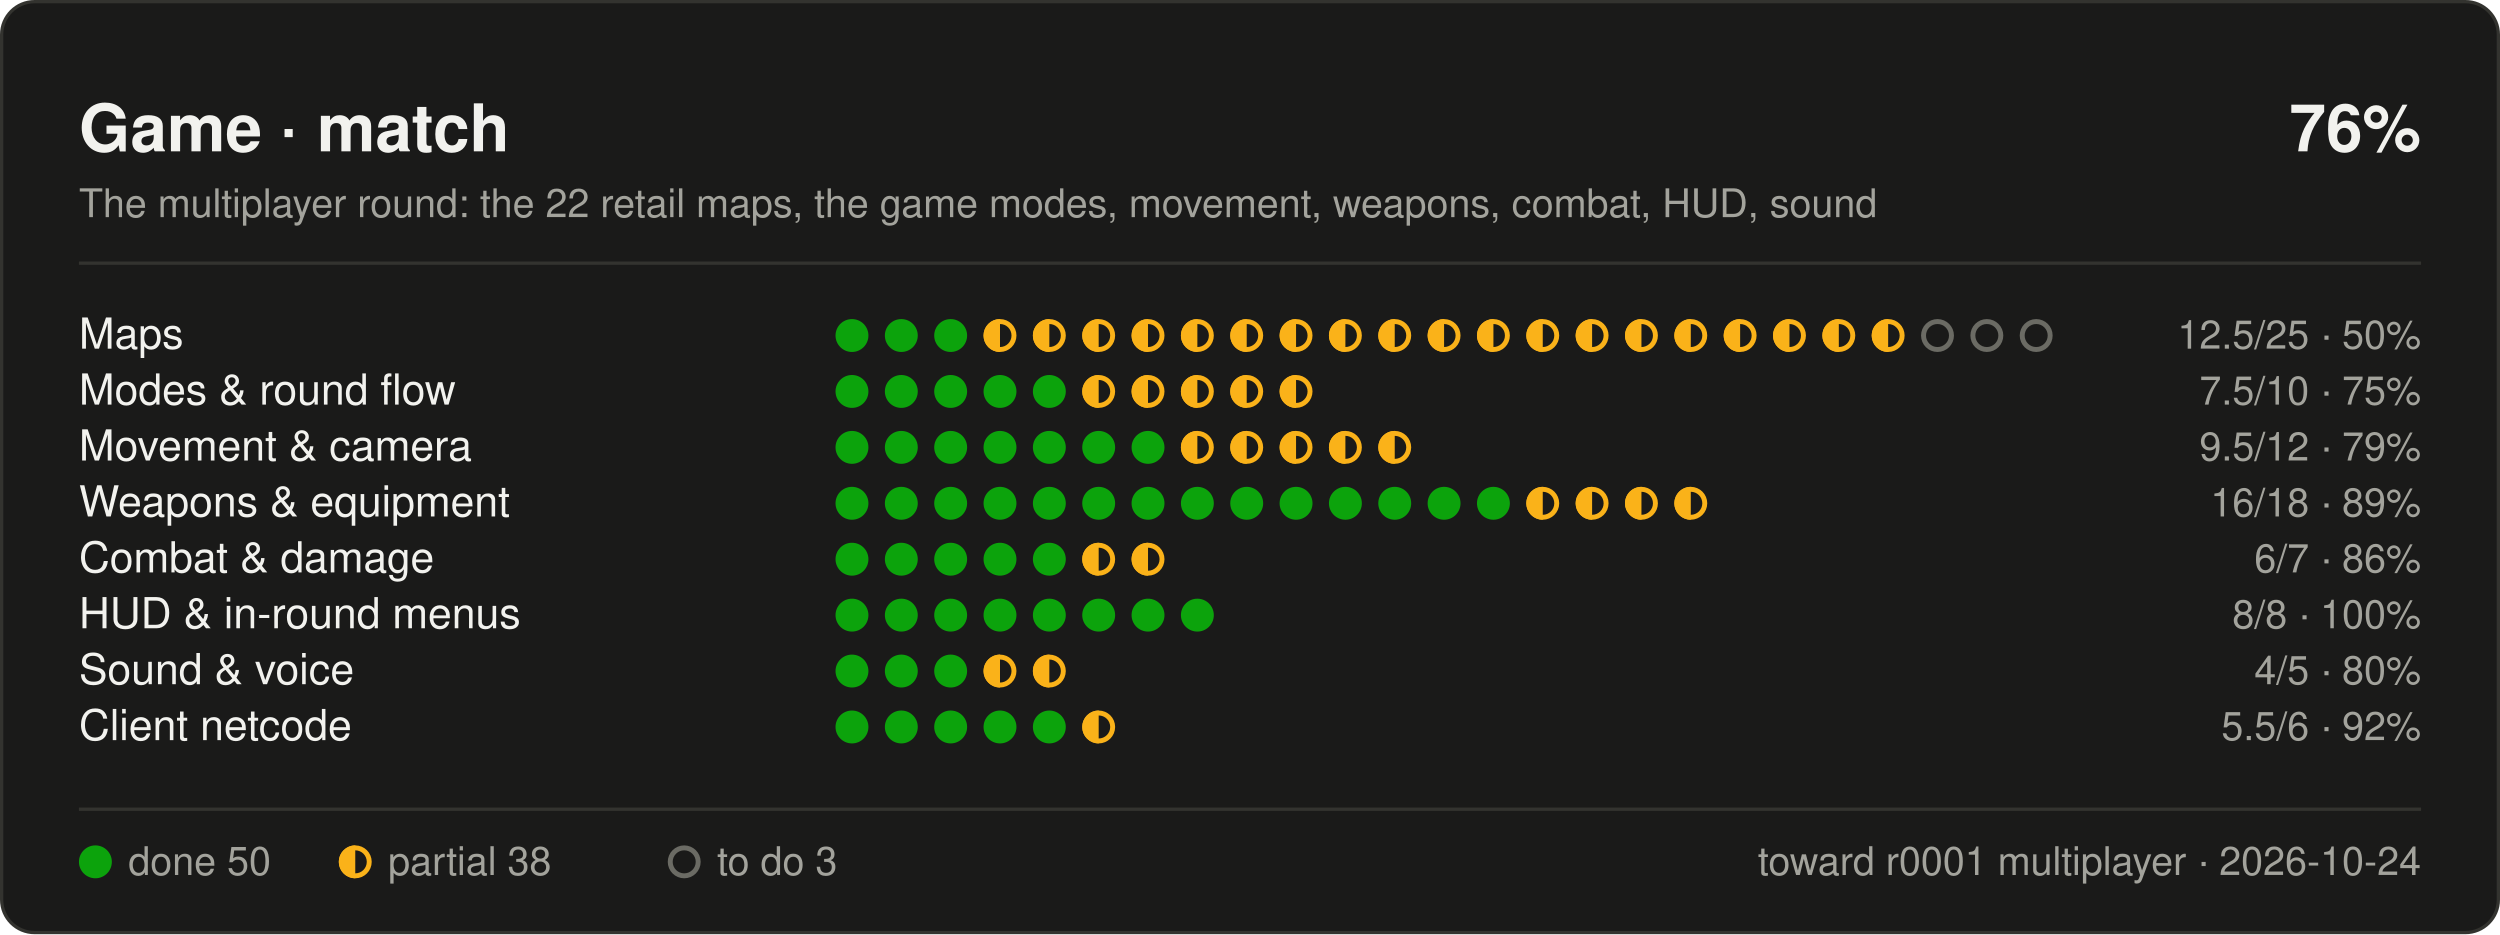
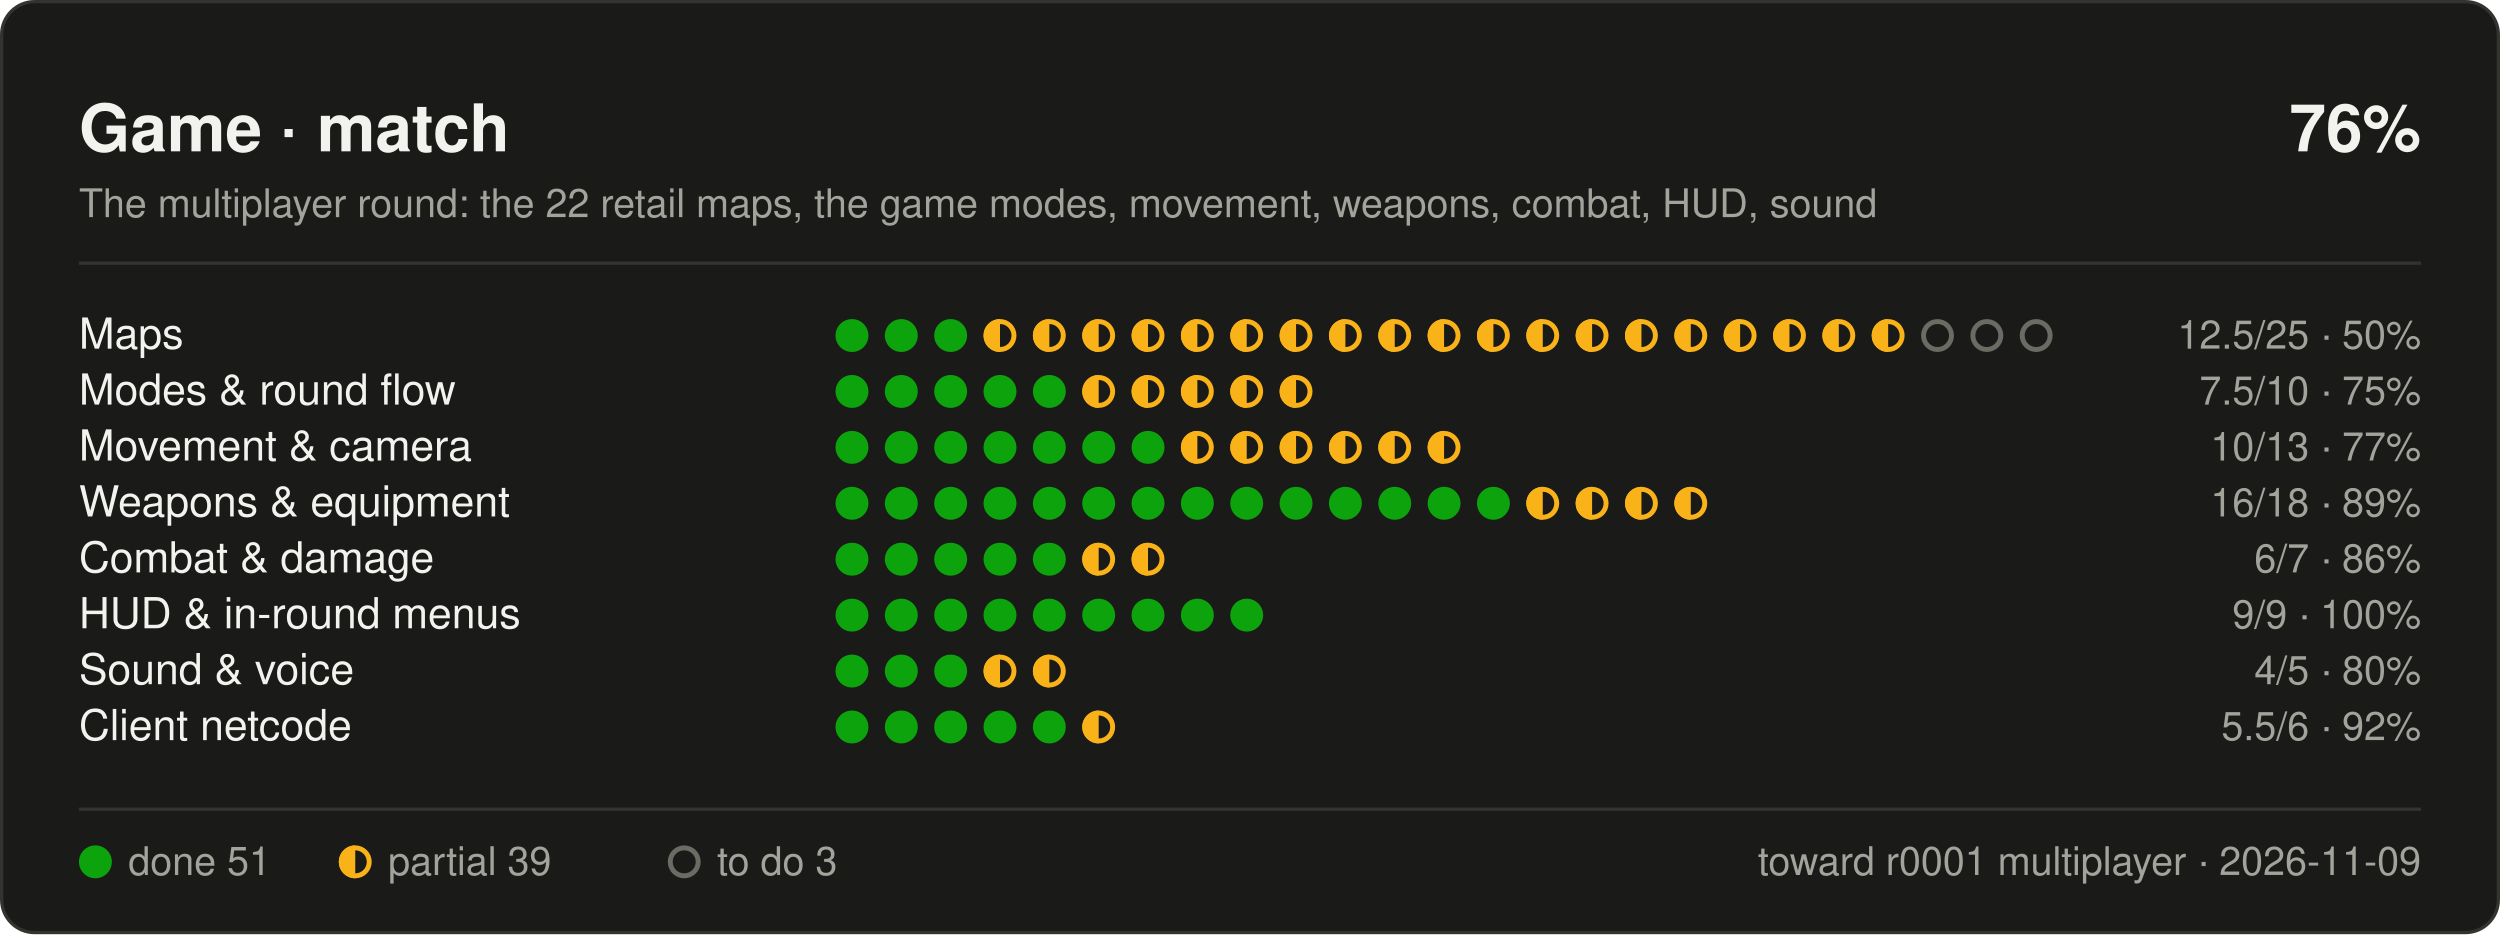
<svg xmlns="http://www.w3.org/2000/svg" width="760" height="284" viewBox="0 0 760 284" font-family="-apple-system, BlinkMacSystemFont, 'Segoe UI', Helvetica, Arial, sans-serif" role="img" aria-label="Game · match: 76% toward r0001 multiplayer compatibility">
  <rect x="0.5" y="0.5" width="759" height="283" rx="10" fill="#1a1a19" stroke="#33332f" />
  <text x="24" y="46" font-size="20" font-weight="700" fill="#f2f2ee">Game · match</text>
  <text x="736" y="46" font-size="20" font-weight="700" fill="#f2f2ee" text-anchor="end">76%</text>
  <text x="24" y="66" font-size="12" fill="#a3a39c">The multiplayer round: the 22 retail maps, the game modes, movement, weapons, combat, HUD, sound</text>
  <line x1="24" y1="80" x2="736" y2="80" stroke="#33332f" />
  <text x="24" y="106" font-size="13" fill="#f2f2ee">Maps</text>
  <text x="736" y="106" font-size="12" fill="#a3a39c" text-anchor="end">12.5/25 · 50%</text>
  <circle cx="259" cy="102" r="5" fill="#0ca30c" />
  <circle cx="274" cy="102" r="5" fill="#0ca30c" />
  <circle cx="289" cy="102" r="5" fill="#0ca30c" />
  <g>
    <circle cx="304" cy="102" r="4.25" fill="none" stroke="#fab219" stroke-width="1.5" />
    <path d="M304,97 A5,5 0 0 0 304,107 Z" fill="#fab219" />
  </g>
  <g>
    <circle cx="319" cy="102" r="4.25" fill="none" stroke="#fab219" stroke-width="1.5" />
    <path d="M319,97 A5,5 0 0 0 319,107 Z" fill="#fab219" />
  </g>
  <g>
    <circle cx="334" cy="102" r="4.25" fill="none" stroke="#fab219" stroke-width="1.5" />
    <path d="M334,97 A5,5 0 0 0 334,107 Z" fill="#fab219" />
  </g>
  <g>
    <circle cx="349" cy="102" r="4.25" fill="none" stroke="#fab219" stroke-width="1.5" />
    <path d="M349,97 A5,5 0 0 0 349,107 Z" fill="#fab219" />
  </g>
  <g>
    <circle cx="364" cy="102" r="4.25" fill="none" stroke="#fab219" stroke-width="1.5" />
    <path d="M364,97 A5,5 0 0 0 364,107 Z" fill="#fab219" />
  </g>
  <g>
    <circle cx="379" cy="102" r="4.25" fill="none" stroke="#fab219" stroke-width="1.5" />
    <path d="M379,97 A5,5 0 0 0 379,107 Z" fill="#fab219" />
  </g>
  <g>
    <circle cx="394" cy="102" r="4.25" fill="none" stroke="#fab219" stroke-width="1.5" />
    <path d="M394,97 A5,5 0 0 0 394,107 Z" fill="#fab219" />
  </g>
  <g>
    <circle cx="409" cy="102" r="4.25" fill="none" stroke="#fab219" stroke-width="1.5" />
    <path d="M409,97 A5,5 0 0 0 409,107 Z" fill="#fab219" />
  </g>
  <g>
    <circle cx="424" cy="102" r="4.25" fill="none" stroke="#fab219" stroke-width="1.5" />
    <path d="M424,97 A5,5 0 0 0 424,107 Z" fill="#fab219" />
  </g>
  <g>
    <circle cx="439" cy="102" r="4.25" fill="none" stroke="#fab219" stroke-width="1.5" />
    <path d="M439,97 A5,5 0 0 0 439,107 Z" fill="#fab219" />
  </g>
  <g>
    <circle cx="454" cy="102" r="4.25" fill="none" stroke="#fab219" stroke-width="1.5" />
    <path d="M454,97 A5,5 0 0 0 454,107 Z" fill="#fab219" />
  </g>
  <g>
    <circle cx="469" cy="102" r="4.25" fill="none" stroke="#fab219" stroke-width="1.5" />
    <path d="M469,97 A5,5 0 0 0 469,107 Z" fill="#fab219" />
  </g>
  <g>
    <circle cx="484" cy="102" r="4.25" fill="none" stroke="#fab219" stroke-width="1.5" />
    <path d="M484,97 A5,5 0 0 0 484,107 Z" fill="#fab219" />
  </g>
  <g>
    <circle cx="499" cy="102" r="4.25" fill="none" stroke="#fab219" stroke-width="1.5" />
    <path d="M499,97 A5,5 0 0 0 499,107 Z" fill="#fab219" />
  </g>
  <g>
    <circle cx="514" cy="102" r="4.25" fill="none" stroke="#fab219" stroke-width="1.5" />
    <path d="M514,97 A5,5 0 0 0 514,107 Z" fill="#fab219" />
  </g>
  <g>
    <circle cx="529" cy="102" r="4.25" fill="none" stroke="#fab219" stroke-width="1.5" />
    <path d="M529,97 A5,5 0 0 0 529,107 Z" fill="#fab219" />
  </g>
  <g>
    <circle cx="544" cy="102" r="4.25" fill="none" stroke="#fab219" stroke-width="1.5" />
    <path d="M544,97 A5,5 0 0 0 544,107 Z" fill="#fab219" />
  </g>
  <g>
    <circle cx="559" cy="102" r="4.25" fill="none" stroke="#fab219" stroke-width="1.5" />
    <path d="M559,97 A5,5 0 0 0 559,107 Z" fill="#fab219" />
  </g>
  <g>
    <circle cx="574" cy="102" r="4.25" fill="none" stroke="#fab219" stroke-width="1.5" />
    <path d="M574,97 A5,5 0 0 0 574,107 Z" fill="#fab219" />
  </g>
  <circle cx="589" cy="102" r="4.25" fill="none" stroke="#6b6b64" stroke-width="1.5" />
  <circle cx="604" cy="102" r="4.25" fill="none" stroke="#6b6b64" stroke-width="1.5" />
  <circle cx="619" cy="102" r="4.25" fill="none" stroke="#6b6b64" stroke-width="1.5" />
  <text x="24" y="123" font-size="13" fill="#f2f2ee">Modes &amp; round flow</text>
  <text x="736" y="123" font-size="12" fill="#a3a39c" text-anchor="end">7.5/10 · 75%</text>
  <circle cx="259" cy="119" r="5" fill="#0ca30c" />
  <circle cx="274" cy="119" r="5" fill="#0ca30c" />
  <circle cx="289" cy="119" r="5" fill="#0ca30c" />
  <circle cx="304" cy="119" r="5" fill="#0ca30c" />
  <circle cx="319" cy="119" r="5" fill="#0ca30c" />
  <g>
    <circle cx="334" cy="119" r="4.25" fill="none" stroke="#fab219" stroke-width="1.5" />
    <path d="M334,114 A5,5 0 0 0 334,124 Z" fill="#fab219" />
  </g>
  <g>
    <circle cx="349" cy="119" r="4.25" fill="none" stroke="#fab219" stroke-width="1.5" />
    <path d="M349,114 A5,5 0 0 0 349,124 Z" fill="#fab219" />
  </g>
  <g>
    <circle cx="364" cy="119" r="4.25" fill="none" stroke="#fab219" stroke-width="1.5" />
    <path d="M364,114 A5,5 0 0 0 364,124 Z" fill="#fab219" />
  </g>
  <g>
    <circle cx="379" cy="119" r="4.25" fill="none" stroke="#fab219" stroke-width="1.5" />
    <path d="M379,114 A5,5 0 0 0 379,124 Z" fill="#fab219" />
  </g>
  <g>
    <circle cx="394" cy="119" r="4.25" fill="none" stroke="#fab219" stroke-width="1.5" />
    <path d="M394,114 A5,5 0 0 0 394,124 Z" fill="#fab219" />
  </g>
  <text x="24" y="140" font-size="13" fill="#f2f2ee">Movement &amp; camera</text>
-   <text x="736" y="140" font-size="12" fill="#a3a39c" text-anchor="end">9.5/12 · 79%</text>
+   <text x="736" y="140" font-size="12" fill="#a3a39c" text-anchor="end">10/13 · 77%</text>
  <circle cx="259" cy="136" r="5" fill="#0ca30c" />
  <circle cx="274" cy="136" r="5" fill="#0ca30c" />
  <circle cx="289" cy="136" r="5" fill="#0ca30c" />
  <circle cx="304" cy="136" r="5" fill="#0ca30c" />
  <circle cx="319" cy="136" r="5" fill="#0ca30c" />
  <circle cx="334" cy="136" r="5" fill="#0ca30c" />
  <circle cx="349" cy="136" r="5" fill="#0ca30c" />
  <g>
    <circle cx="364" cy="136" r="4.25" fill="none" stroke="#fab219" stroke-width="1.5" />
    <path d="M364,131 A5,5 0 0 0 364,141 Z" fill="#fab219" />
  </g>
  <g>
    <circle cx="379" cy="136" r="4.25" fill="none" stroke="#fab219" stroke-width="1.5" />
    <path d="M379,131 A5,5 0 0 0 379,141 Z" fill="#fab219" />
  </g>
  <g>
    <circle cx="394" cy="136" r="4.25" fill="none" stroke="#fab219" stroke-width="1.5" />
    <path d="M394,131 A5,5 0 0 0 394,141 Z" fill="#fab219" />
  </g>
  <g>
    <circle cx="409" cy="136" r="4.25" fill="none" stroke="#fab219" stroke-width="1.5" />
    <path d="M409,131 A5,5 0 0 0 409,141 Z" fill="#fab219" />
  </g>
  <g>
    <circle cx="424" cy="136" r="4.25" fill="none" stroke="#fab219" stroke-width="1.5" />
    <path d="M424,131 A5,5 0 0 0 424,141 Z" fill="#fab219" />
+   </g>
+   <g>
+     <circle cx="439" cy="136" r="4.25" fill="none" stroke="#fab219" stroke-width="1.5" />
+     <path d="M439,131 A5,5 0 0 0 439,141 Z" fill="#fab219" />
  </g>
  <text x="24" y="157" font-size="13" fill="#f2f2ee">Weapons &amp; equipment</text>
  <text x="736" y="157" font-size="12" fill="#a3a39c" text-anchor="end">16/18 · 89%</text>
  <circle cx="259" cy="153" r="5" fill="#0ca30c" />
  <circle cx="274" cy="153" r="5" fill="#0ca30c" />
  <circle cx="289" cy="153" r="5" fill="#0ca30c" />
  <circle cx="304" cy="153" r="5" fill="#0ca30c" />
  <circle cx="319" cy="153" r="5" fill="#0ca30c" />
  <circle cx="334" cy="153" r="5" fill="#0ca30c" />
  <circle cx="349" cy="153" r="5" fill="#0ca30c" />
  <circle cx="364" cy="153" r="5" fill="#0ca30c" />
  <circle cx="379" cy="153" r="5" fill="#0ca30c" />
  <circle cx="394" cy="153" r="5" fill="#0ca30c" />
  <circle cx="409" cy="153" r="5" fill="#0ca30c" />
  <circle cx="424" cy="153" r="5" fill="#0ca30c" />
  <circle cx="439" cy="153" r="5" fill="#0ca30c" />
  <circle cx="454" cy="153" r="5" fill="#0ca30c" />
  <g>
    <circle cx="469" cy="153" r="4.25" fill="none" stroke="#fab219" stroke-width="1.5" />
    <path d="M469,148 A5,5 0 0 0 469,158 Z" fill="#fab219" />
  </g>
  <g>
    <circle cx="484" cy="153" r="4.25" fill="none" stroke="#fab219" stroke-width="1.5" />
    <path d="M484,148 A5,5 0 0 0 484,158 Z" fill="#fab219" />
  </g>
  <g>
    <circle cx="499" cy="153" r="4.25" fill="none" stroke="#fab219" stroke-width="1.5" />
    <path d="M499,148 A5,5 0 0 0 499,158 Z" fill="#fab219" />
  </g>
  <g>
    <circle cx="514" cy="153" r="4.25" fill="none" stroke="#fab219" stroke-width="1.5" />
    <path d="M514,148 A5,5 0 0 0 514,158 Z" fill="#fab219" />
  </g>
  <text x="24" y="174" font-size="13" fill="#f2f2ee">Combat &amp; damage</text>
  <text x="736" y="174" font-size="12" fill="#a3a39c" text-anchor="end">6/7 · 86%</text>
  <circle cx="259" cy="170" r="5" fill="#0ca30c" />
  <circle cx="274" cy="170" r="5" fill="#0ca30c" />
  <circle cx="289" cy="170" r="5" fill="#0ca30c" />
  <circle cx="304" cy="170" r="5" fill="#0ca30c" />
  <circle cx="319" cy="170" r="5" fill="#0ca30c" />
  <g>
    <circle cx="334" cy="170" r="4.25" fill="none" stroke="#fab219" stroke-width="1.5" />
    <path d="M334,165 A5,5 0 0 0 334,175 Z" fill="#fab219" />
  </g>
  <g>
    <circle cx="349" cy="170" r="4.25" fill="none" stroke="#fab219" stroke-width="1.5" />
    <path d="M349,165 A5,5 0 0 0 349,175 Z" fill="#fab219" />
  </g>
  <text x="24" y="191" font-size="13" fill="#f2f2ee">HUD &amp; in-round menus</text>
-   <text x="736" y="191" font-size="12" fill="#a3a39c" text-anchor="end">8/8 · 100%</text>
+   <text x="736" y="191" font-size="12" fill="#a3a39c" text-anchor="end">9/9 · 100%</text>
  <circle cx="259" cy="187" r="5" fill="#0ca30c" />
  <circle cx="274" cy="187" r="5" fill="#0ca30c" />
  <circle cx="289" cy="187" r="5" fill="#0ca30c" />
  <circle cx="304" cy="187" r="5" fill="#0ca30c" />
  <circle cx="319" cy="187" r="5" fill="#0ca30c" />
  <circle cx="334" cy="187" r="5" fill="#0ca30c" />
  <circle cx="349" cy="187" r="5" fill="#0ca30c" />
  <circle cx="364" cy="187" r="5" fill="#0ca30c" />
+   <circle cx="379" cy="187" r="5" fill="#0ca30c" />
  <text x="24" y="208" font-size="13" fill="#f2f2ee">Sound &amp; voice</text>
  <text x="736" y="208" font-size="12" fill="#a3a39c" text-anchor="end">4/5 · 80%</text>
  <circle cx="259" cy="204" r="5" fill="#0ca30c" />
  <circle cx="274" cy="204" r="5" fill="#0ca30c" />
  <circle cx="289" cy="204" r="5" fill="#0ca30c" />
  <g>
    <circle cx="304" cy="204" r="4.25" fill="none" stroke="#fab219" stroke-width="1.5" />
    <path d="M304,199 A5,5 0 0 0 304,209 Z" fill="#fab219" />
  </g>
  <g>
    <circle cx="319" cy="204" r="4.25" fill="none" stroke="#fab219" stroke-width="1.5" />
    <path d="M319,199 A5,5 0 0 0 319,209 Z" fill="#fab219" />
  </g>
  <text x="24" y="225" font-size="13" fill="#f2f2ee">Client netcode</text>
  <text x="736" y="225" font-size="12" fill="#a3a39c" text-anchor="end">5.5/6 · 92%</text>
  <circle cx="259" cy="221" r="5" fill="#0ca30c" />
  <circle cx="274" cy="221" r="5" fill="#0ca30c" />
  <circle cx="289" cy="221" r="5" fill="#0ca30c" />
  <circle cx="304" cy="221" r="5" fill="#0ca30c" />
  <circle cx="319" cy="221" r="5" fill="#0ca30c" />
  <g>
    <circle cx="334" cy="221" r="4.25" fill="none" stroke="#fab219" stroke-width="1.5" />
    <path d="M334,216 A5,5 0 0 0 334,226 Z" fill="#fab219" />
  </g>
  <line x1="24" y1="246" x2="736" y2="246" stroke="#33332f" />
  <circle cx="29" cy="262" r="5" fill="#0ca30c" />
-   <text x="39" y="266" font-size="12" fill="#a3a39c">done 50</text>
+   <text x="39" y="266" font-size="12" fill="#a3a39c">done 51</text>
  <g>
    <circle cx="108" cy="262" r="4.25" fill="none" stroke="#fab219" stroke-width="1.5" />
    <path d="M108,257 A5,5 0 0 0 108,267 Z" fill="#fab219" />
  </g>
-   <text x="118" y="266" font-size="12" fill="#a3a39c">partial 38</text>
+   <text x="118" y="266" font-size="12" fill="#a3a39c">partial 39</text>
  <circle cx="208" cy="262" r="4.25" fill="none" stroke="#6b6b64" stroke-width="1.5" />
  <text x="218" y="266" font-size="12" fill="#a3a39c">to do 3</text>
-   <text x="736" y="266" font-size="12" fill="#a3a39c" text-anchor="end">toward r0001 multiplayer · 2026-10-24</text>
+   <text x="736" y="266" font-size="12" fill="#a3a39c" text-anchor="end">toward r0001 multiplayer · 2026-11-09</text>
</svg>
